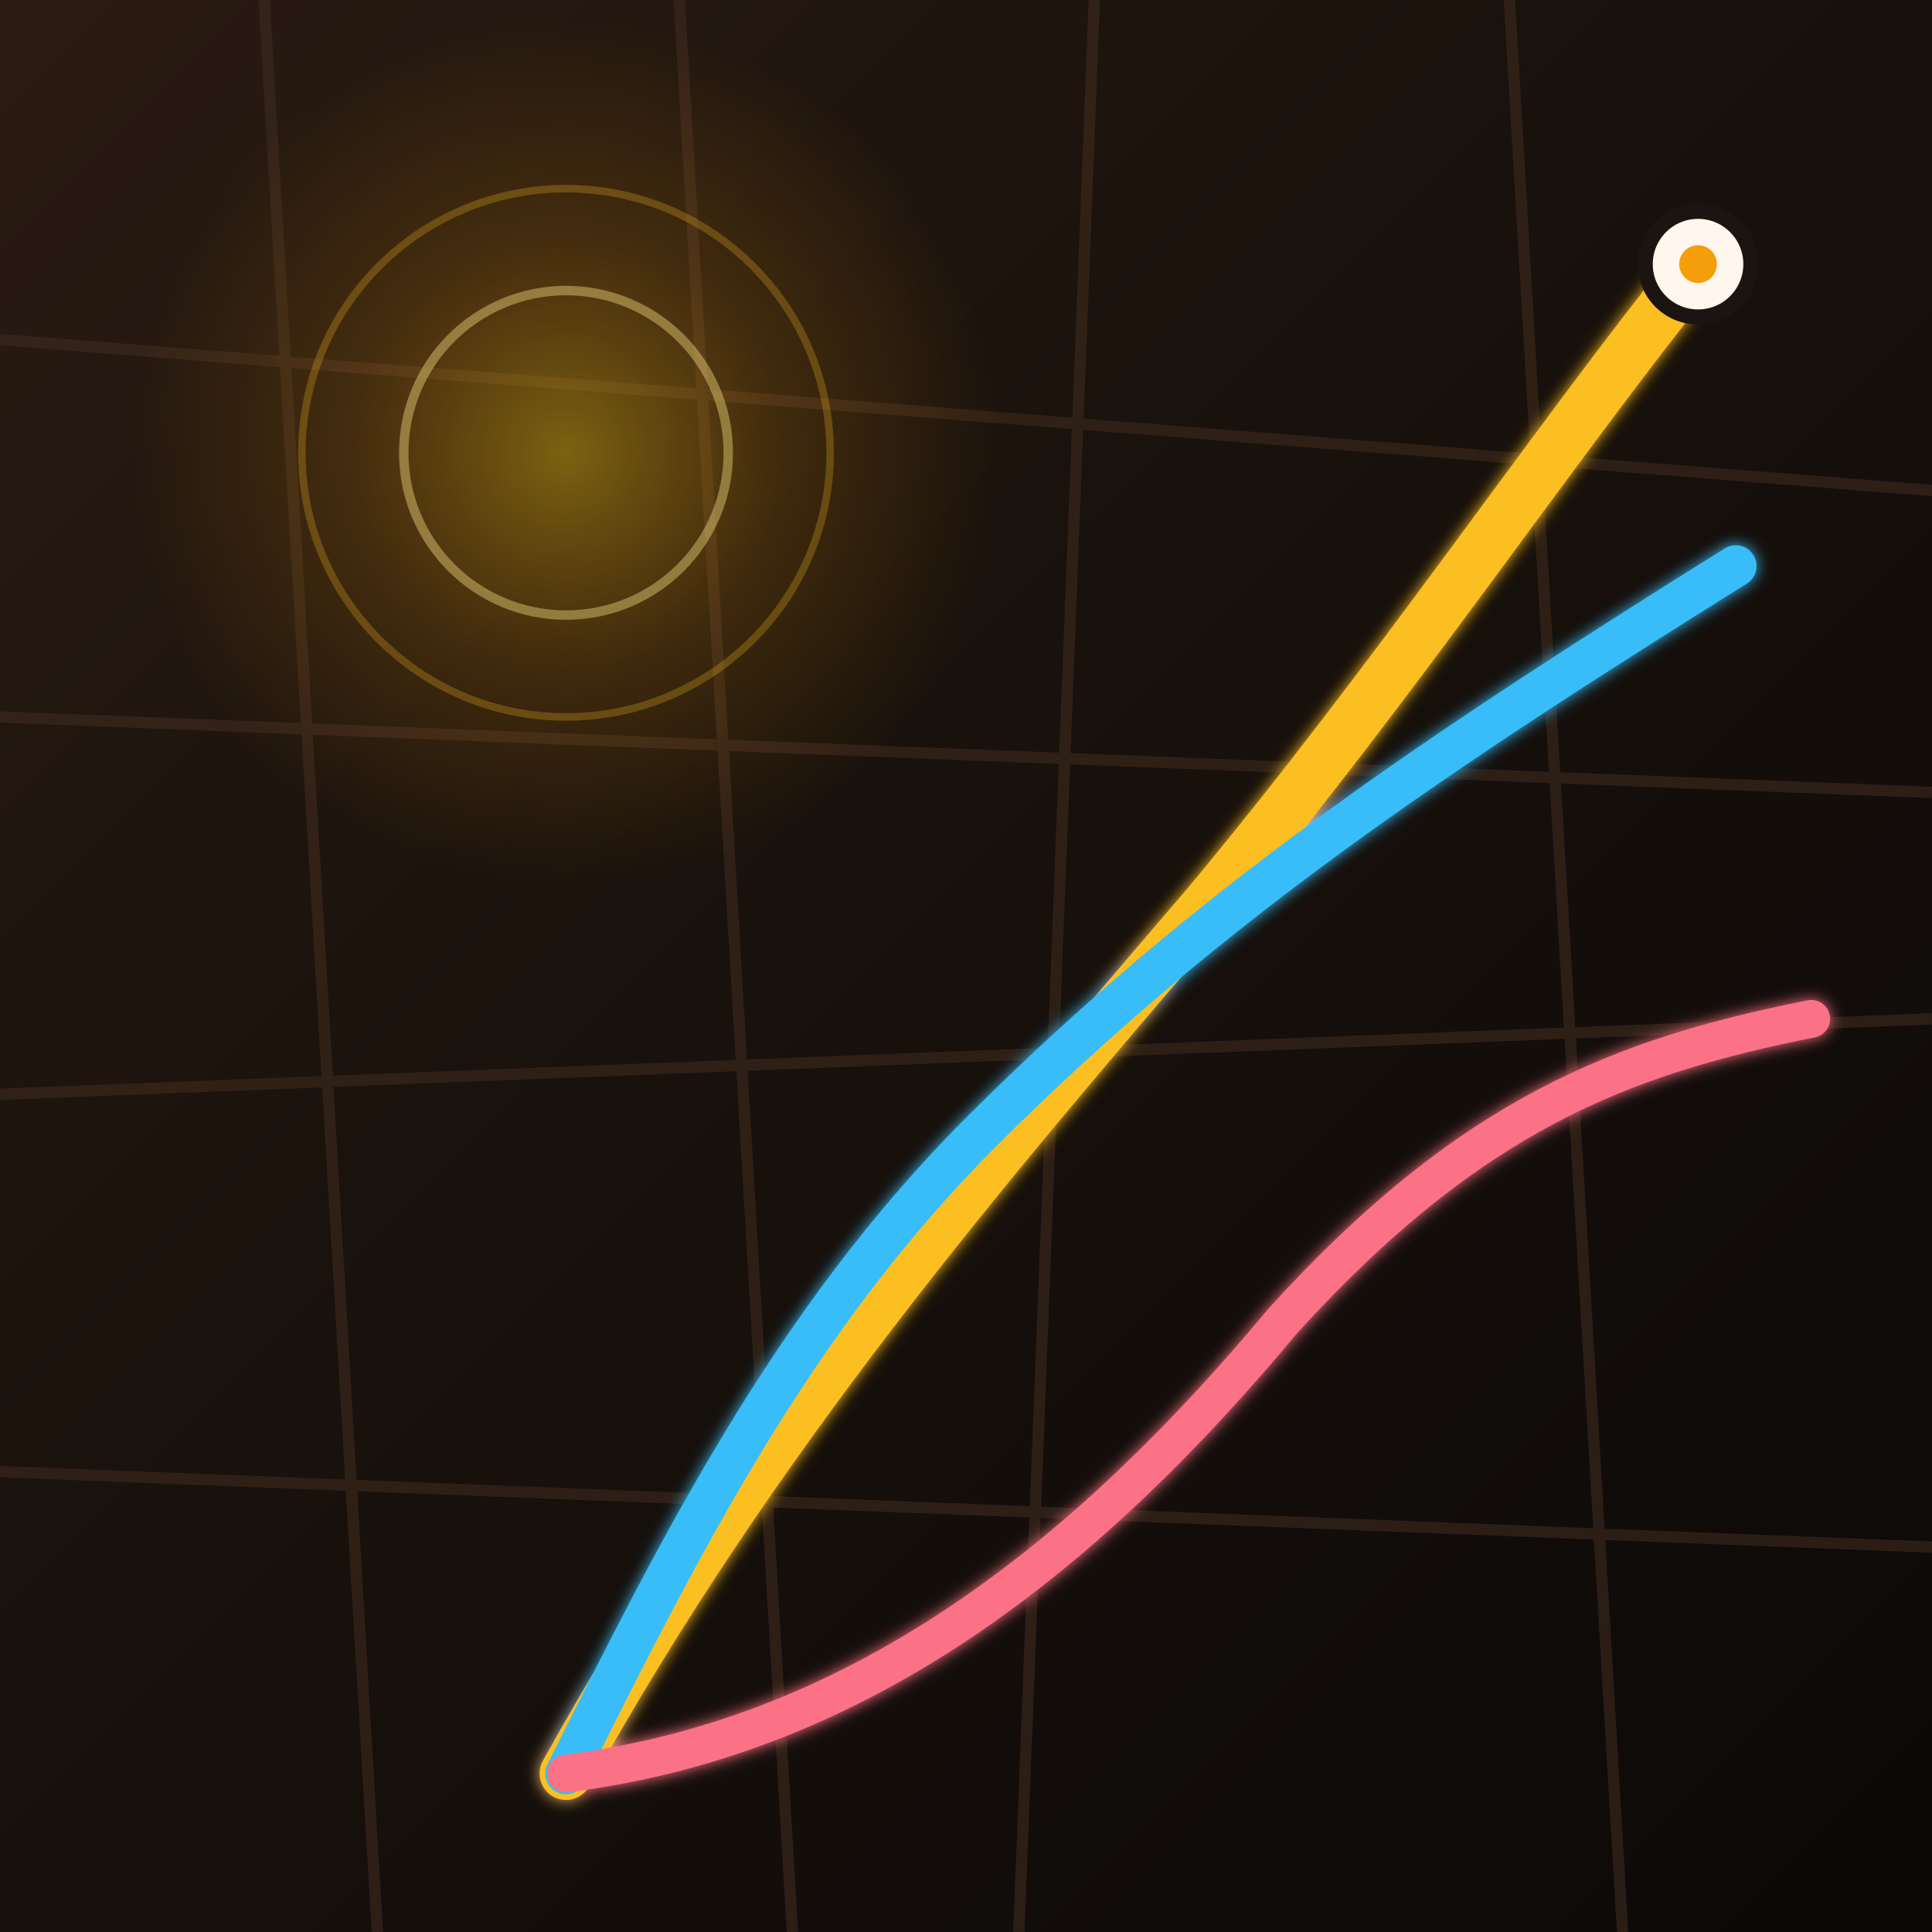
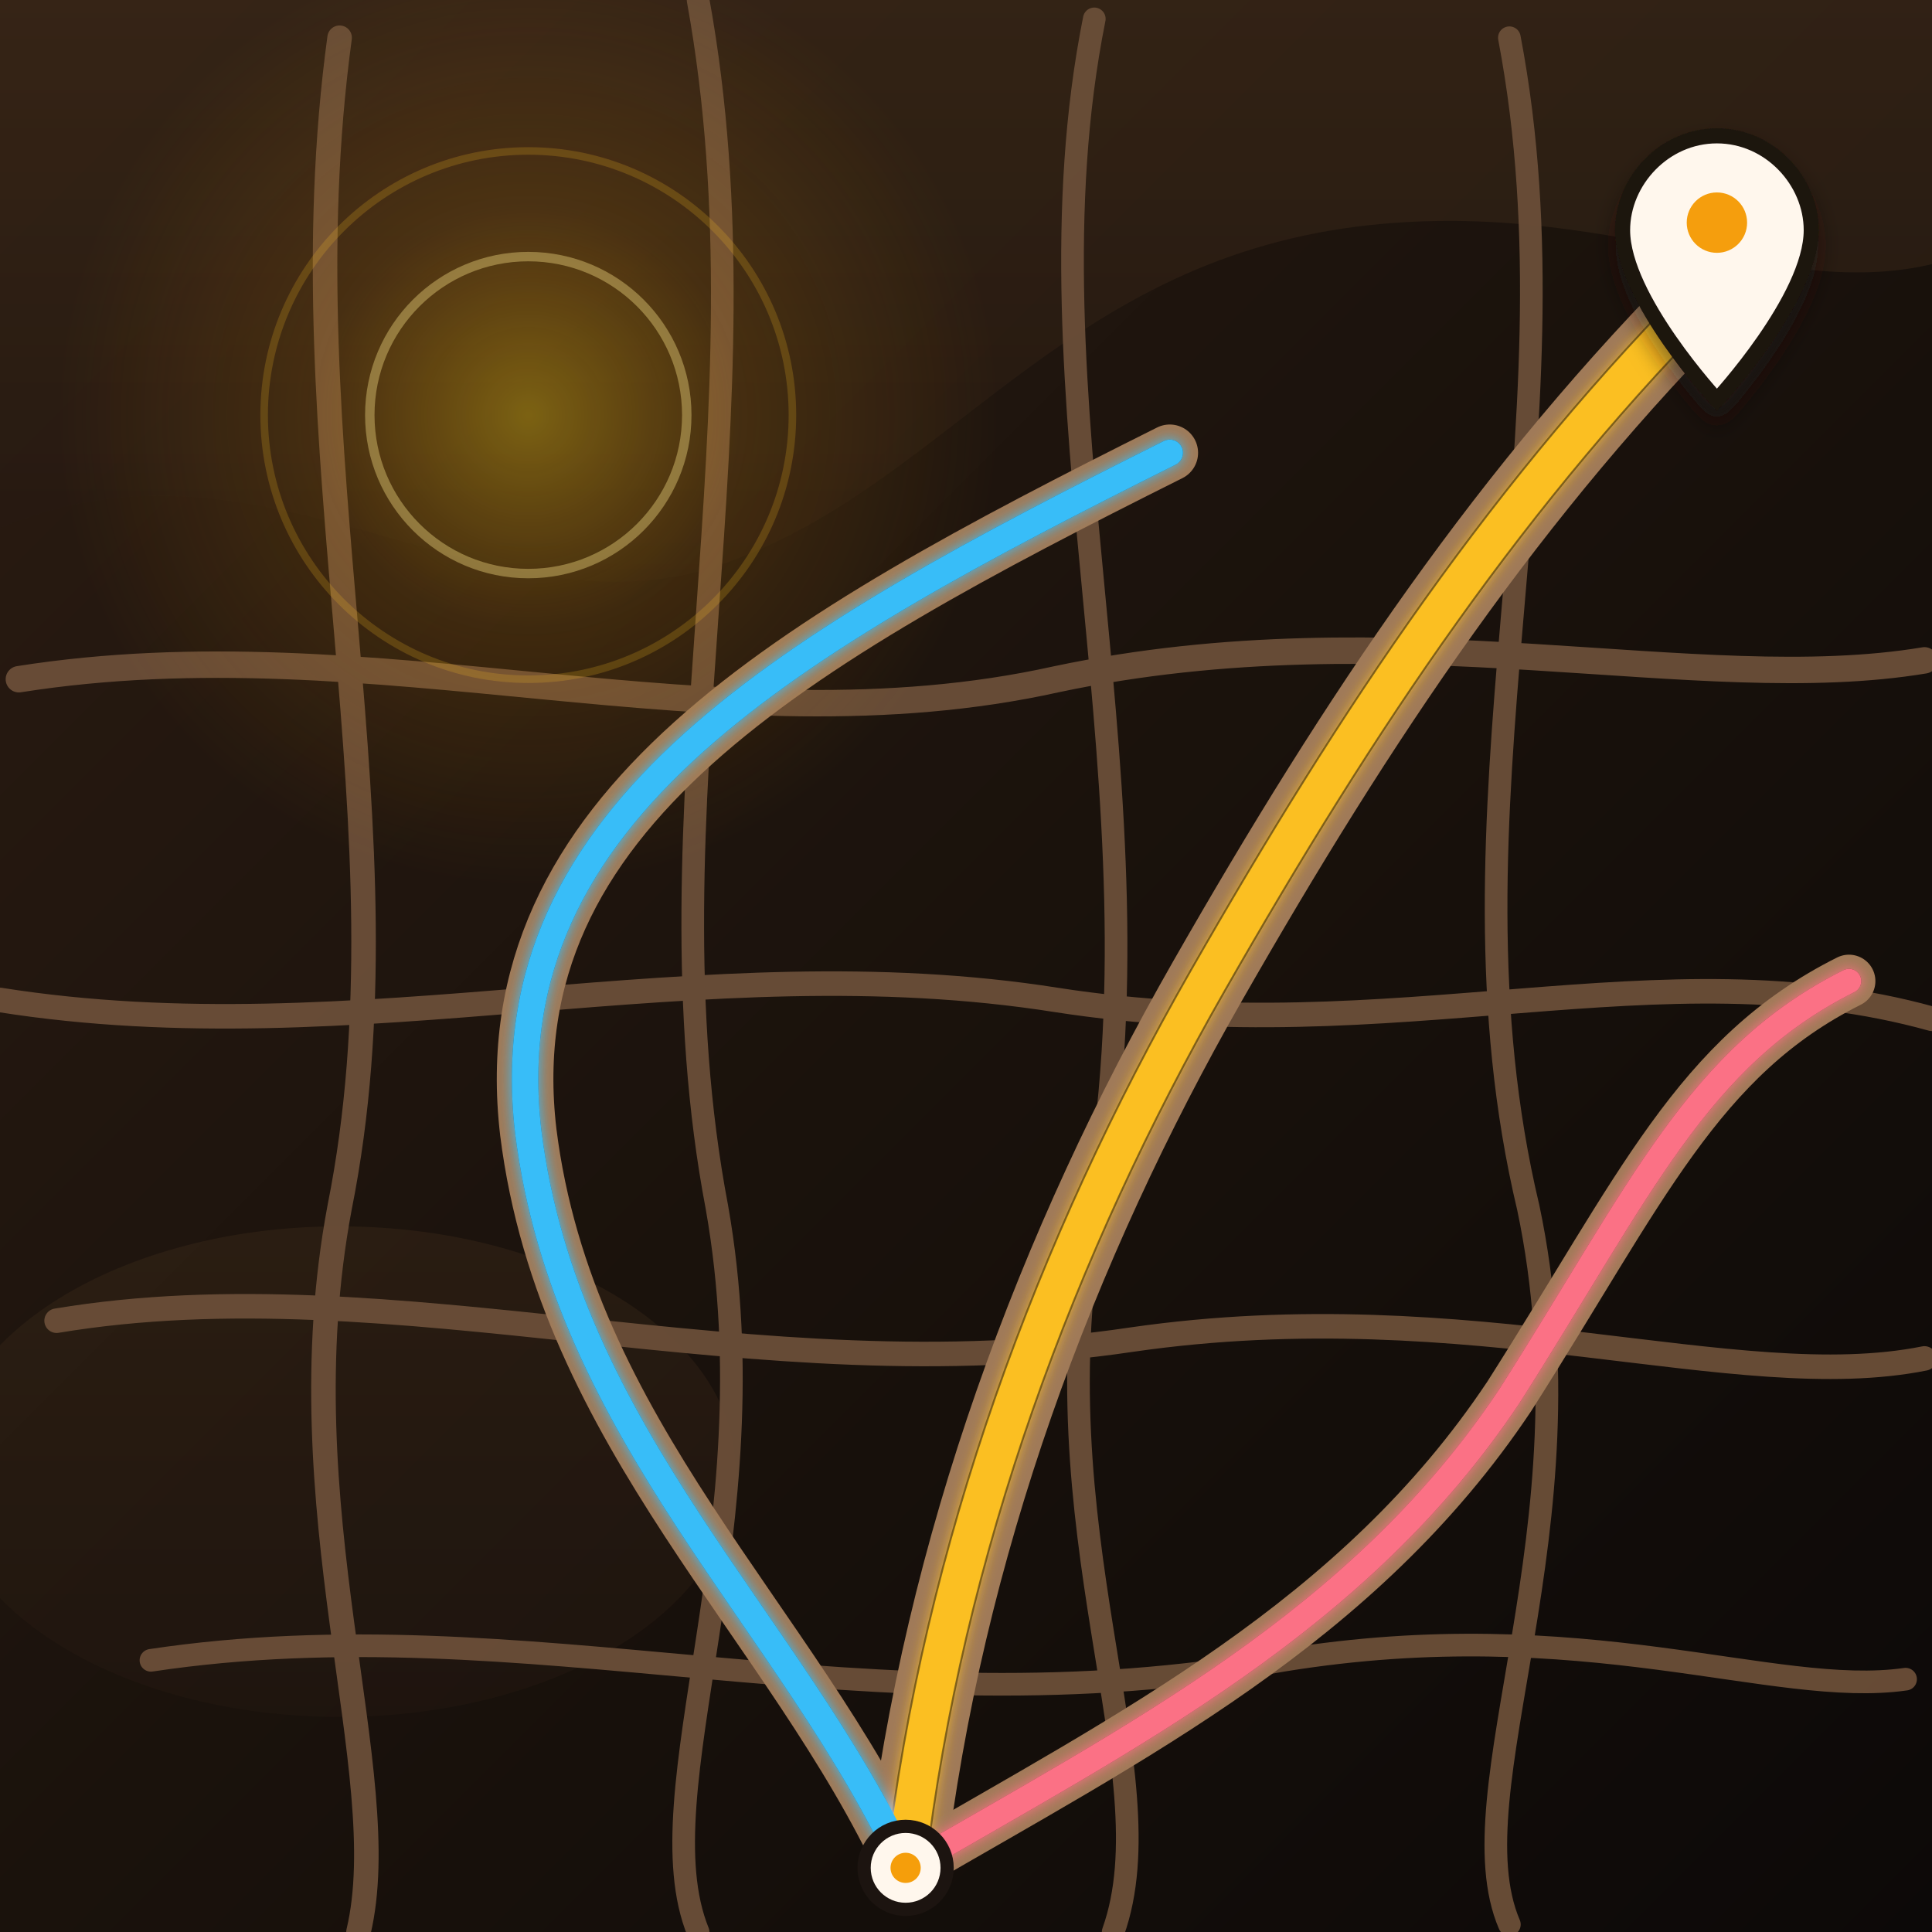
<svg xmlns="http://www.w3.org/2000/svg" width="1024" height="1024" viewBox="0 0 1024 1024">
  <defs>
-     <linearGradient id="skyY" x1="0" y1="0" x2="1" y2="1">
-       <stop offset="0%" stop-color="#2A1B12" />
-       <stop offset="40%" stop-color="#1A120C" />
-       <stop offset="100%" stop-color="#0B0908" />
+     <linearGradient id="landY" x1="0" y1="0" x2="1" y2="1">
+       <stop offset="0%" stop-color="#2C1C12" />
+       <stop offset="50%" stop-color="#1A120C" />
+       <stop offset="100%" stop-color="#0C0908" />
    </linearGradient>
-     <radialGradient id="radarY" cx="300" cy="240" r="230" gradientUnits="userSpaceOnUse">
-       <stop offset="0%" stop-color="#FACC15" stop-opacity="0.42" />
-       <stop offset="50%" stop-color="#F59E0B" stop-opacity="0.16" />
+     <linearGradient id="waterY" x1="0" y1="0" x2="0" y2="1">
+       <stop offset="0%" stop-color="#3A2818" />
+       <stop offset="100%" stop-color="#241810" />
+     </linearGradient>
+     <radialGradient id="sunY" cx="280" cy="220" r="250" gradientUnits="userSpaceOnUse">
+       <stop offset="0%" stop-color="#FACC15" stop-opacity="0.4" />
+       <stop offset="45%" stop-color="#F59E0B" stop-opacity="0.14" />
      <stop offset="100%" stop-color="#F59E0B" stop-opacity="0" />
    </radialGradient>
-     <filter id="glowY" x="-20%" y="-20%" width="140%" height="140%">
-       <feGaussianBlur stdDeviation="4" result="b" />
+     <filter id="glowY" x="-30%" y="-30%" width="160%" height="160%">
+       <feGaussianBlur stdDeviation="3.5" result="b" />
      <feMerge>
        <feMergeNode in="b" />
        <feMergeNode in="SourceGraphic" />
      </feMerge>
    </filter>
+     <filter id="pinShadowY" x="-40%" y="-20%" width="180%" height="160%">
+       <feDropShadow dx="0" dy="8" stdDeviation="6" flood-color="#1C1008" flood-opacity="0.5" />
+     </filter>
  </defs>
-   <rect width="1024" height="1024" fill="url(#skyY)" />
-   <g stroke="#3D2A1E" stroke-width="6" opacity="0.6">
-     <path d="M 0 180 L 1024 260" />
-     <path d="M 0 380 L 1024 420" />
-     <path d="M 0 580 L 1024 540" />
-     <path d="M 0 780 L 1024 820" />
-     <path d="M 140 0 L 200 1024" />
-     <path d="M 360 0 L 420 1024" />
-     <path d="M 580 0 L 540 1024" />
-     <path d="M 800 0 L 860 1024" />
+   <rect width="1024" height="1024" fill="url(#landY)" />
+   <path d="M 0 280 C 140 220, 260 340, 380 300 C 500 260, 560 140, 720 120        C 850 104, 940 160, 1024 140 L 1024 0 L 0 0 Z" fill="url(#waterY)" opacity="0.7" />
+   <ellipse cx="180" cy="780" rx="210" ry="130" fill="url(#waterY)" opacity="0.45" />
+   <g fill="none" stroke="#6A4E38" stroke-linecap="round" opacity="0.95">
+     <path d="M 10 360 C 200 330, 380 400, 560 360 C 740 322, 900 370, 1020 350" stroke-width="14" />
+     <path d="M 0 530 C 190 560, 370 500, 560 530 C 740 558, 880 500, 1024 540" stroke-width="13" />
+     <path d="M 30 700 C 210 670, 400 740, 600 710 C 780 684, 920 740, 1020 720" stroke-width="13" />
+     <path d="M 80 880 C 280 850, 460 920, 680 880 C 840 854, 940 900, 1010 890" stroke-width="12" />
+     <path d="M 180 20 C 150 240, 220 440, 180 640 C 150 800, 210 940, 190 1024" stroke-width="13" />
+     <path d="M 370 0 C 410 220, 340 430, 380 640 C 410 810, 340 950, 370 1024" stroke-width="12" />
+     <path d="M 580 10 C 540 210, 620 420, 580 640 C 548 810, 620 940, 590 1024" stroke-width="12" />
+     <path d="M 800 20 C 840 230, 760 430, 810 640 C 846 810, 770 950, 800 1020" stroke-width="12" />
  </g>
-   <circle cx="300" cy="240" r="230" fill="url(#radarY)" />
-   <circle cx="300" cy="240" r="86" fill="none" stroke="#FDE68A" stroke-width="5" opacity="0.4" />
-   <circle cx="300" cy="240" r="140" fill="none" stroke="#FBBF24" stroke-width="4" opacity="0.25" />
+   <g fill="none" stroke="#A07A58" stroke-linecap="round" stroke-linejoin="round">
+     <path d="M 480 990 C 500 820, 560 660, 640 520 C 720 380, 800 260, 910 150" stroke-width="42" />
+     <path d="M 480 990 C 420 860, 300 760, 280 600 C 260 430, 420 340, 620 240" stroke-width="30" />
+     <path d="M 480 990 C 600 920, 720 860, 800 740 C 870 630, 900 560, 980 520" stroke-width="28" />
+   </g>
+   <g fill="none" stroke="#1C1410" stroke-linecap="round" stroke-linejoin="round">
+     <path d="M 480 990 C 500 820, 560 660, 640 520 C 720 380, 800 260, 910 150" stroke-width="22" />
+     <path d="M 480 990 C 420 860, 300 760, 280 600 C 260 430, 420 340, 620 240" stroke-width="14" />
+     <path d="M 480 990 C 600 920, 720 860, 800 740 C 870 630, 900 560, 980 520" stroke-width="13" />
+   </g>
+   <circle cx="280" cy="220" r="250" fill="url(#sunY)" />
+   <circle cx="280" cy="220" r="84" fill="none" stroke="#FDE68A" stroke-width="5" opacity="0.38" />
+   <circle cx="280" cy="220" r="140" fill="none" stroke="#FBBF24" stroke-width="4" opacity="0.2" />
  <g fill="none" stroke-linecap="round" stroke-linejoin="round" filter="url(#glowY)">
-     <path d="M 300 940 C 400 760, 520 620, 640 480 C 740 360, 820 240, 900 140" stroke="#FBBF24" stroke-width="28" />
-     <path d="M 300 940 C 360 820, 420 700, 520 600 C 640 480, 760 400, 920 300" stroke="#38BDF8" stroke-width="22" />
-     <path d="M 300 940 C 460 920, 580 820, 680 700 C 780 590, 860 560, 960 540" stroke="#FB7185" stroke-width="20" />
+     <path d="M 480 990 C 500 820, 560 660, 640 520 C 720 380, 800 260, 910 150" stroke="#FBBF24" stroke-width="20" />
+     <path d="M 480 990 C 420 860, 300 760, 280 600 C 260 430, 420 340, 620 240" stroke="#38BDF8" stroke-width="14" />
+     <path d="M 480 990 C 600 920, 720 860, 800 740 C 870 630, 900 560, 980 520" stroke="#FB7185" stroke-width="13" />
  </g>
-   <circle cx="900" cy="140" r="28" fill="#FFF7ED" stroke="#1C1410" stroke-width="8" />
-   <circle cx="900" cy="140" r="10" fill="#F59E0B" />
+   <circle cx="480" cy="990" r="22" fill="#FFF7ED" stroke="#1C1410" stroke-width="7" />
+   <circle cx="480" cy="990" r="8" fill="#F59E0B" />
+   <g filter="url(#pinShadowY)" transform="translate(910 150)">
+     <path d="M 0 -78 C 28 -78 50 -54 50 -28 C 50 8 0 62 0 62 C 0 62 -50 8 -50 -28 C -50 -54 -28 -78 0 -78 Z" fill="#FFF7ED" />
+     <path d="M 0 -78 C 28 -78 50 -54 50 -28 C 50 8 0 62 0 62 C 0 62 -50 8 -50 -28 C -50 -54 -28 -78 0 -78 Z" fill="none" stroke="#1C1410" stroke-width="8" />
+     <circle cx="0" cy="-32" r="16" fill="#F59E0B" />
+   </g>
</svg>
